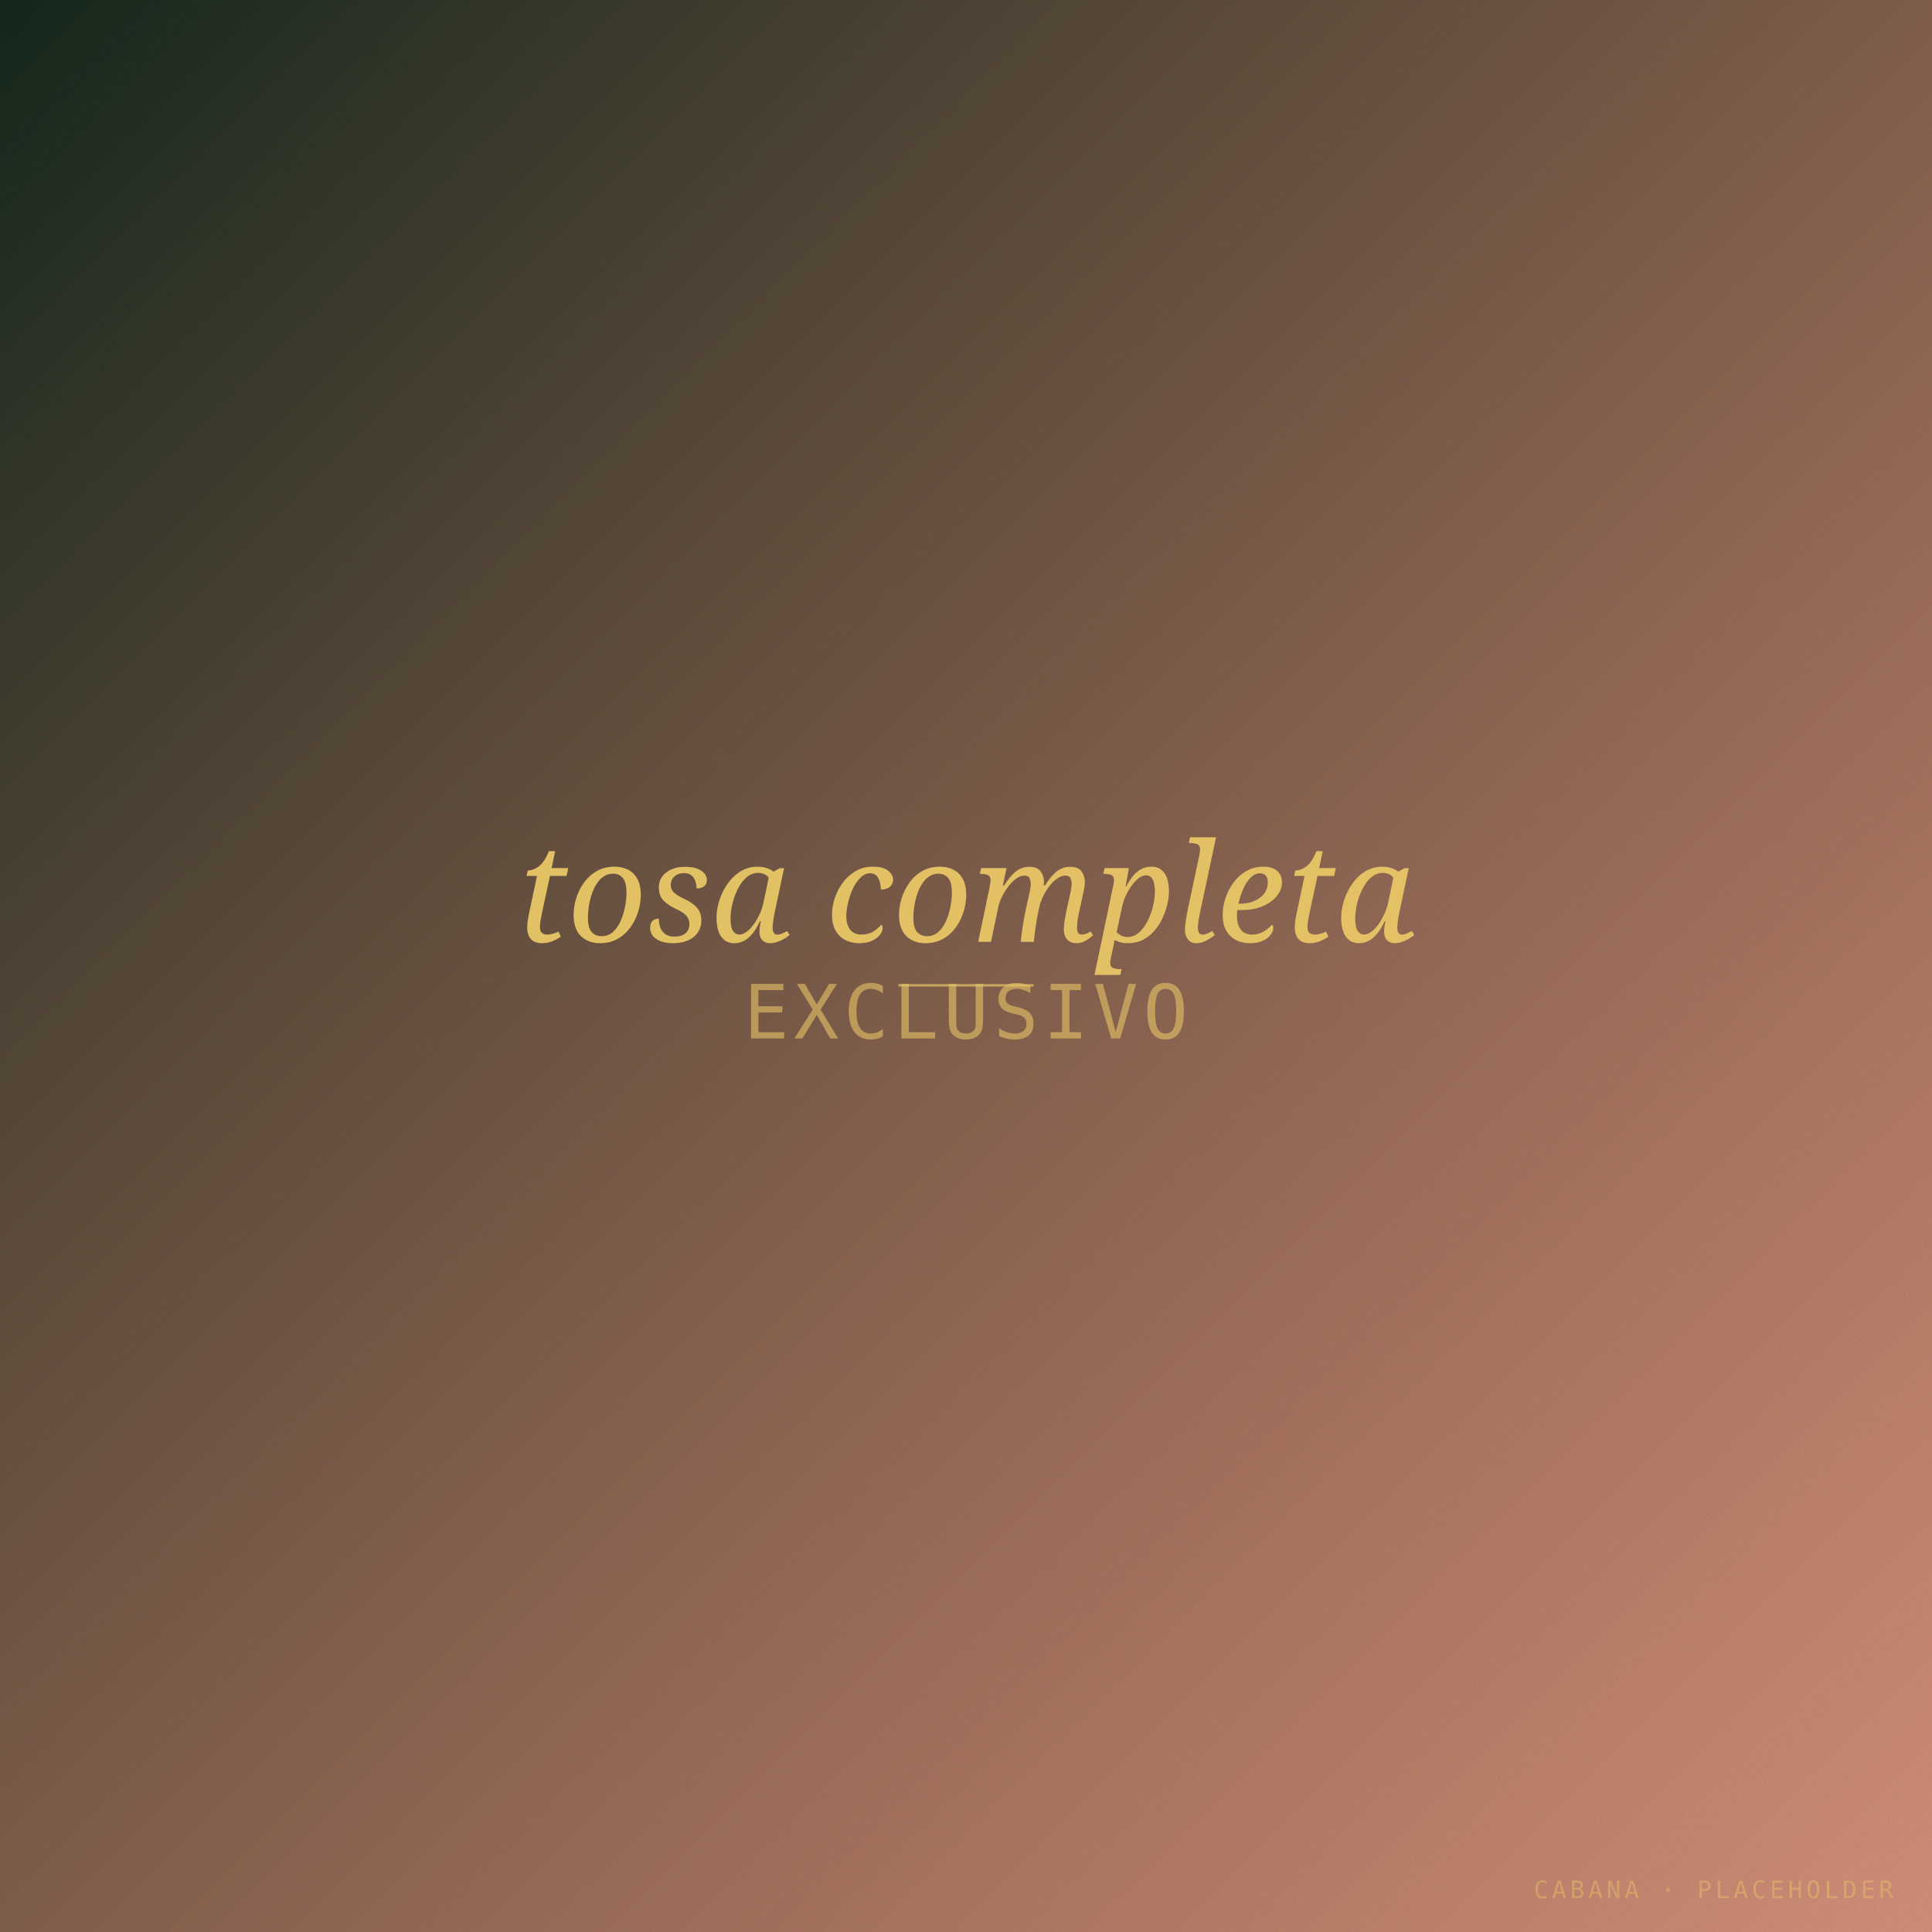
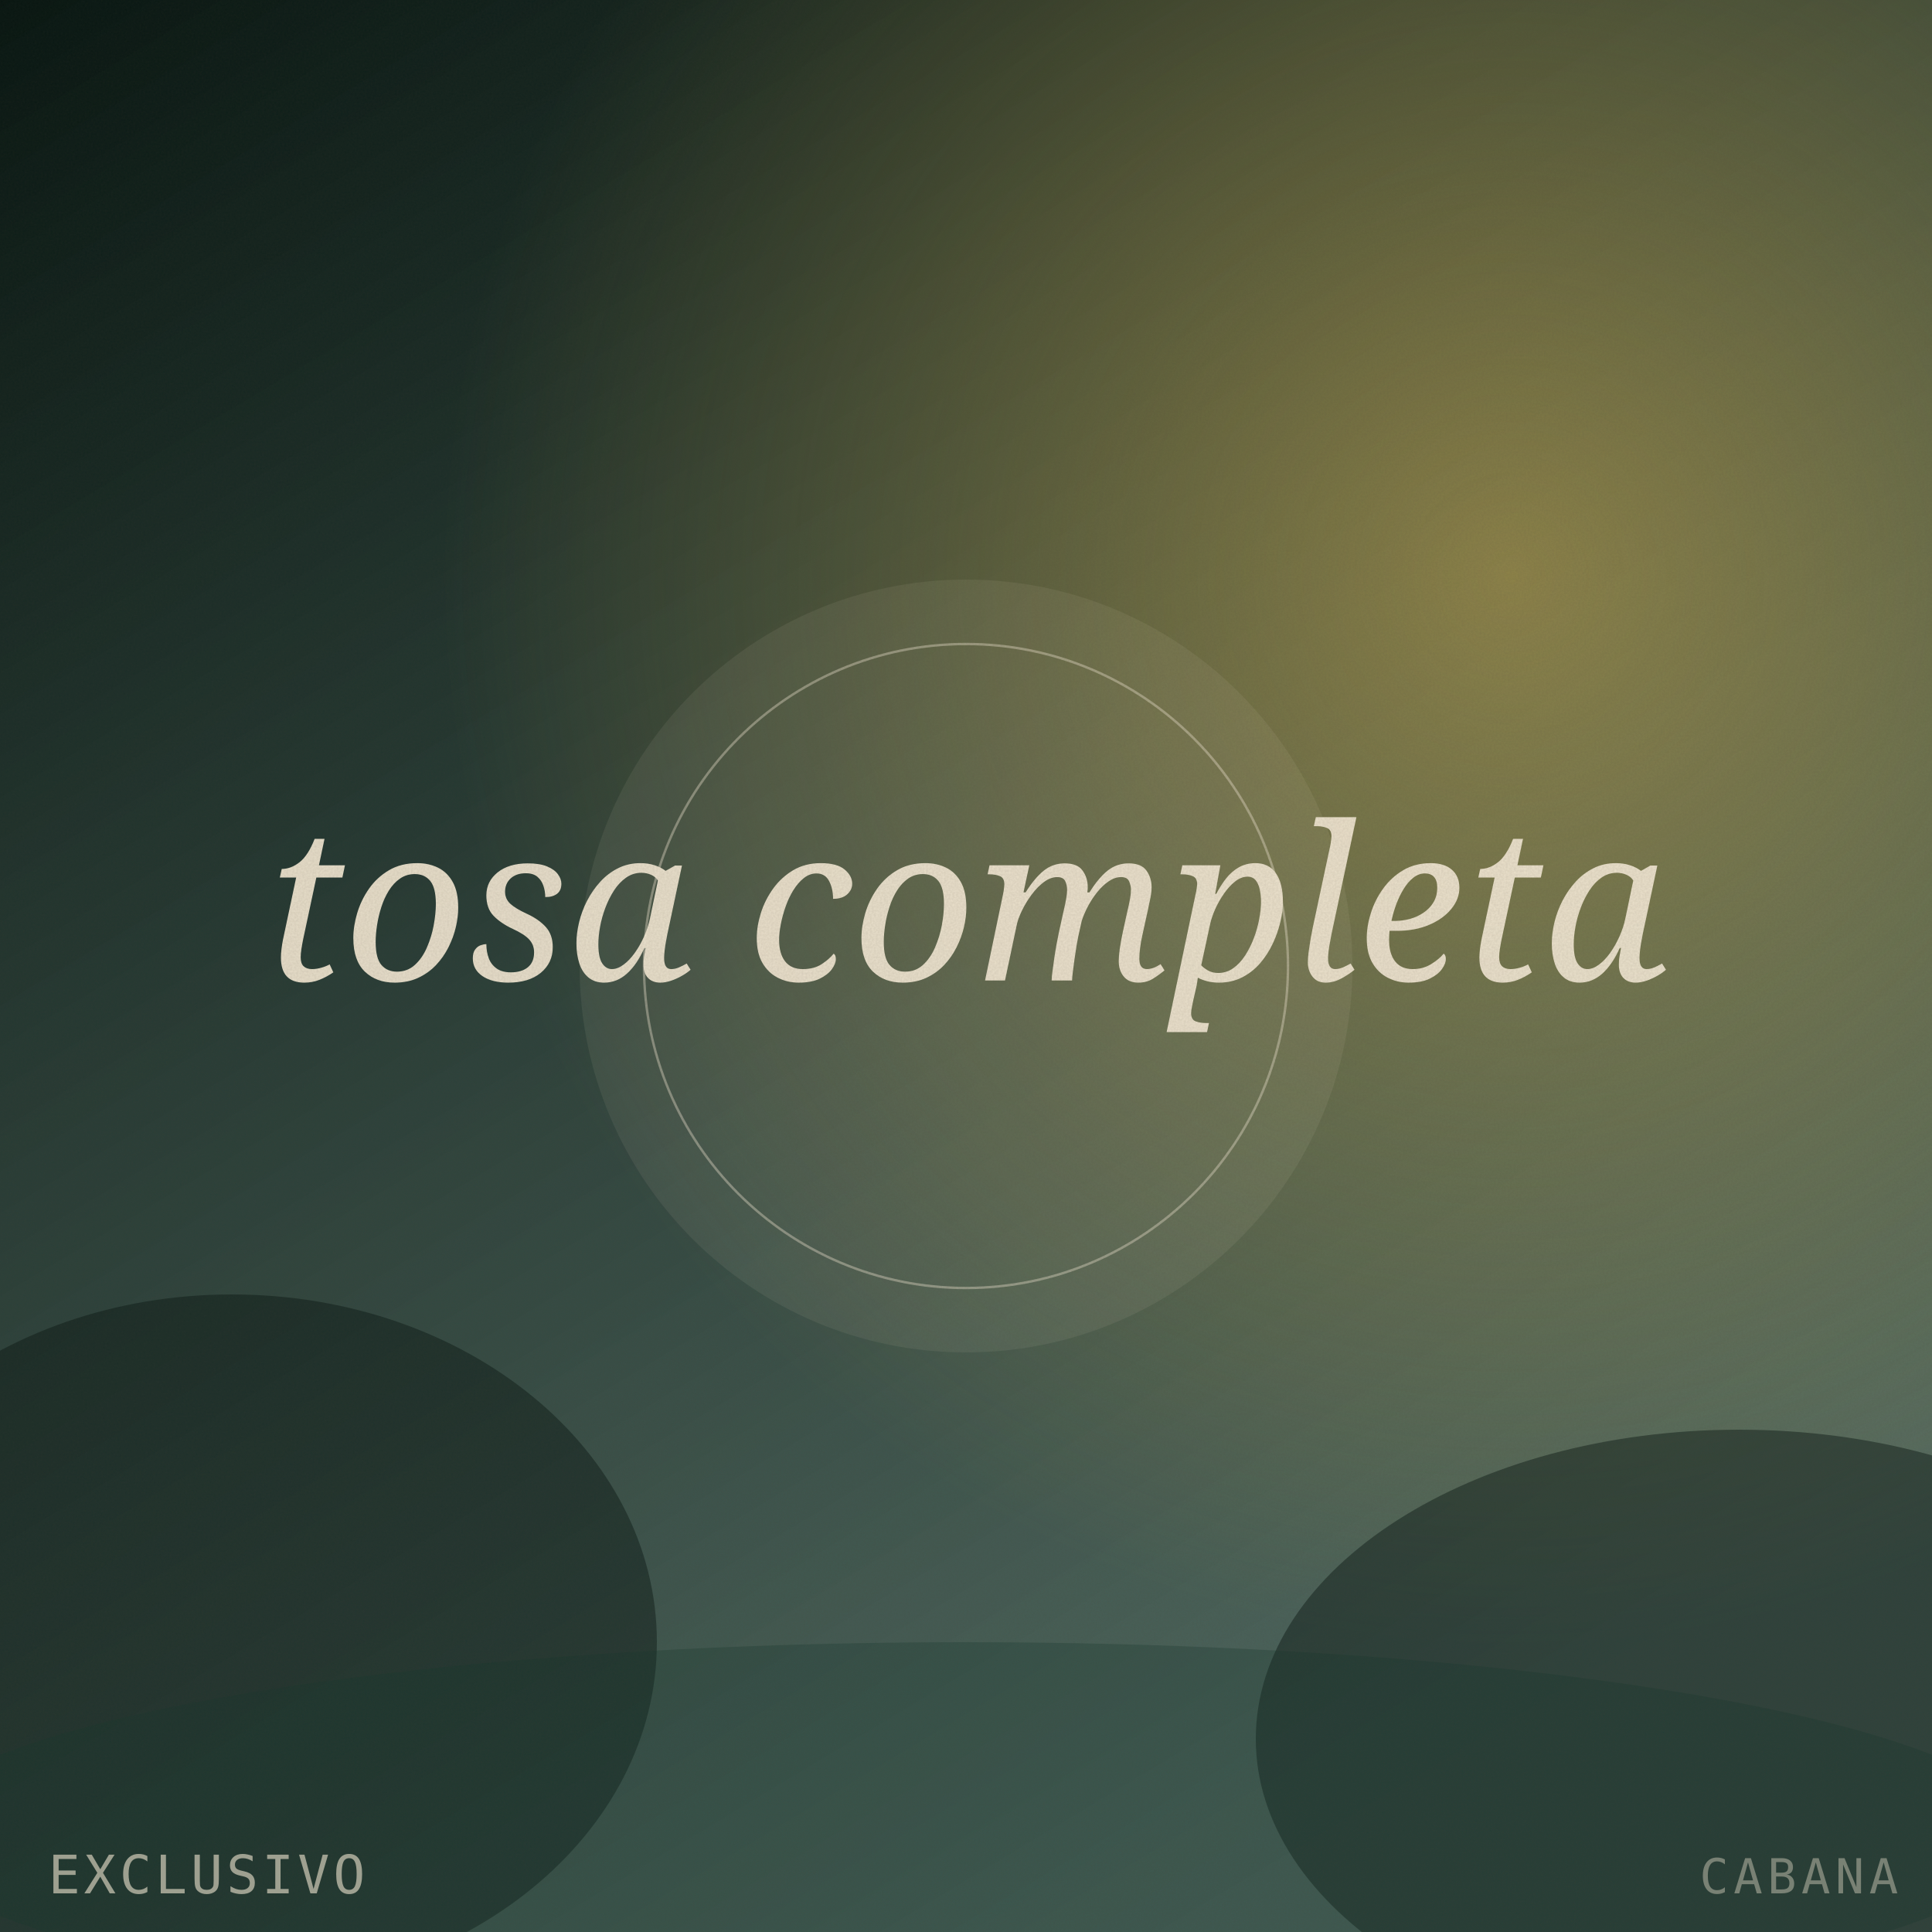
- <svg xmlns="http://www.w3.org/2000/svg" viewBox="0 0 800 800" width="800" height="800" role="img" aria-label="tosa completa">
+ <svg xmlns="http://www.w3.org/2000/svg" viewBox="0 0 800 800" width="800" height="800">
  <defs>
-     <linearGradient id="g" x1="0" y1="0" x2="1" y2="1">
-       <stop offset="0%" stop-color="#0F2419" stop-opacity="1" />
-       <stop offset="100%" stop-color="#B8502E" stop-opacity="0.65" />
+     <linearGradient id="g" x1="0" y1="0" x2="0.6" y2="1">
+       <stop offset="0%" stop-color="#071510" stop-opacity="1" />
+       <stop offset="100%" stop-color="#15362A" stop-opacity="0.75" />
    </linearGradient>
-     <filter id="noise">
-       <feTurbulence type="fractalNoise" baseFrequency="0.9" numOctaves="2" seed="3" />
-       <feColorMatrix values="0 0 0 0 0.1  0 0 0 0 0.08  0 0 0 0 0.06  0 0 0 0.18 0" />
+     <filter id="nz" x="0" y="0" width="100%" height="100%">
+       <feTurbulence type="fractalNoise" baseFrequency="1.2" numOctaves="2" seed="4" />
+       <feColorMatrix values="0 0 0 0 0.07  0 0 0 0 0.05  0 0 0 0 0.04  0 0 0 0.22 0" />
    </filter>
+     <radialGradient id="sun" cx="78%" cy="30%" r="55%">
+       <stop offset="0%" stop-color="#F0C454" stop-opacity="0.48" />
+       <stop offset="100%" stop-color="#F0C454" stop-opacity="0" />
+     </radialGradient>
  </defs>
  <rect width="800" height="800" fill="url(#g)" />
-   <rect width="800" height="800" fill="transparent" filter="url(#noise)" opacity="0.4" />
+   <rect width="800" height="800" fill="url(#sun)" />
+   <g opacity="0.45" fill="#071510">
+     <ellipse cx="96" cy="680" rx="176" ry="144" />
+     <ellipse cx="720" cy="720" rx="200" ry="128" />
+   </g>
+   <g opacity="0.30" fill="#15362A">
+     <ellipse cx="400" cy="760" rx="440" ry="80" />
+   </g>
  <g transform="translate(400,400)">
-     <text text-anchor="middle" y="-10" font-family="Georgia, serif" font-size="57" font-style="italic" fill="#E8C566" opacity="0.95">tosa completa</text>
-     <line x1="-28" x2="28" y1="8" y2="8" stroke="#E8C566" stroke-width="1" opacity="0.7" />
-     <text text-anchor="middle" y="30" font-family="ui-monospace, monospace" font-size="31" fill="#E8C566" opacity="0.6" letter-spacing="2">EXCLUSIVO</text>
+     <circle r="160" fill="#F0E6D1" opacity="0.08" />
+     <circle r="133.333" fill="none" stroke="#F0E6D1" stroke-width="1" opacity="0.4" />
+     <text text-anchor="middle" y="6" font-family="Instrument Serif, Georgia, serif" font-style="italic" font-size="89" fill="#F0E6D1" opacity="0.95">tosa completa</text>
  </g>
-   <text x="784" y="786" text-anchor="end" font-family="ui-monospace, monospace" font-size="10" fill="#E8C566" opacity="0.45" letter-spacing="1.5">CABANA · PLACEHOLDER</text>
+   <rect width="800" height="800" filter="url(#nz)" opacity="0.6" />
+   <text x="20" y="784" font-family="ui-monospace, monospace" font-size="22" fill="#F0E6D1" opacity="0.6" letter-spacing="1.5">EXCLUSIVO</text>
+   <text x="786" y="784" text-anchor="end" font-family="ui-monospace, monospace" font-size="20" fill="#F0E6D1" opacity="0.4" letter-spacing="2">CABANA</text>
</svg>
